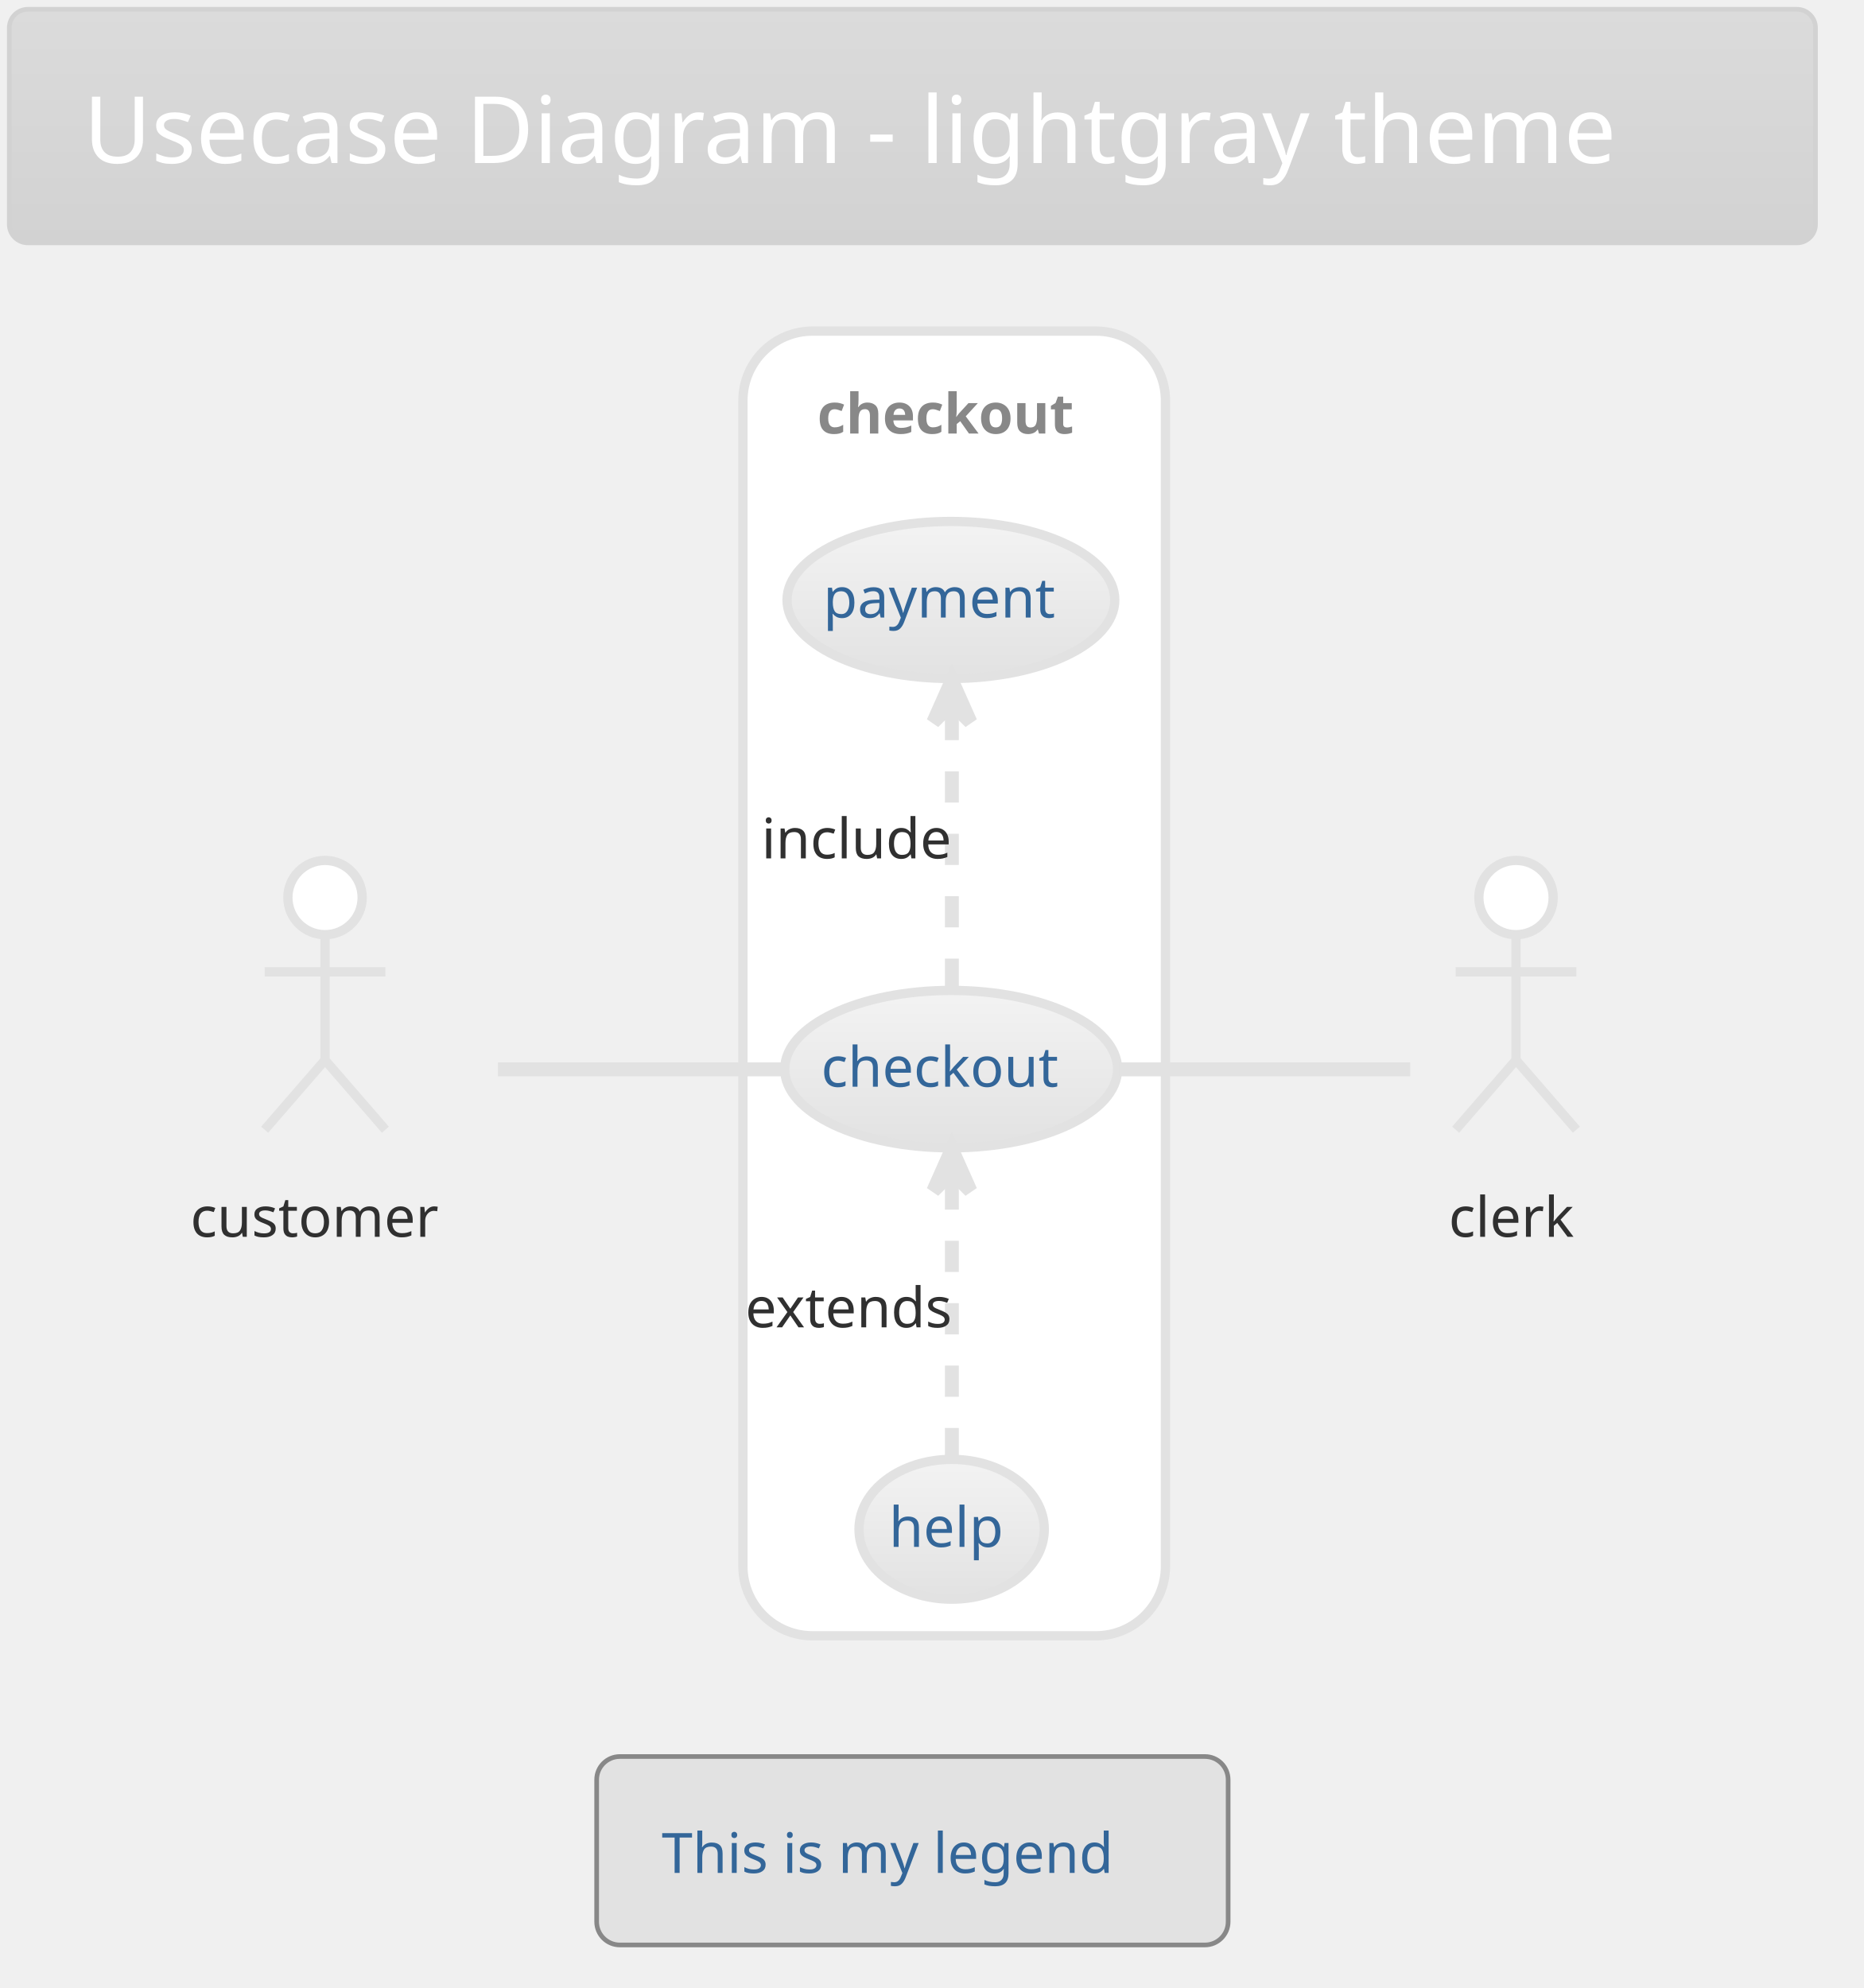
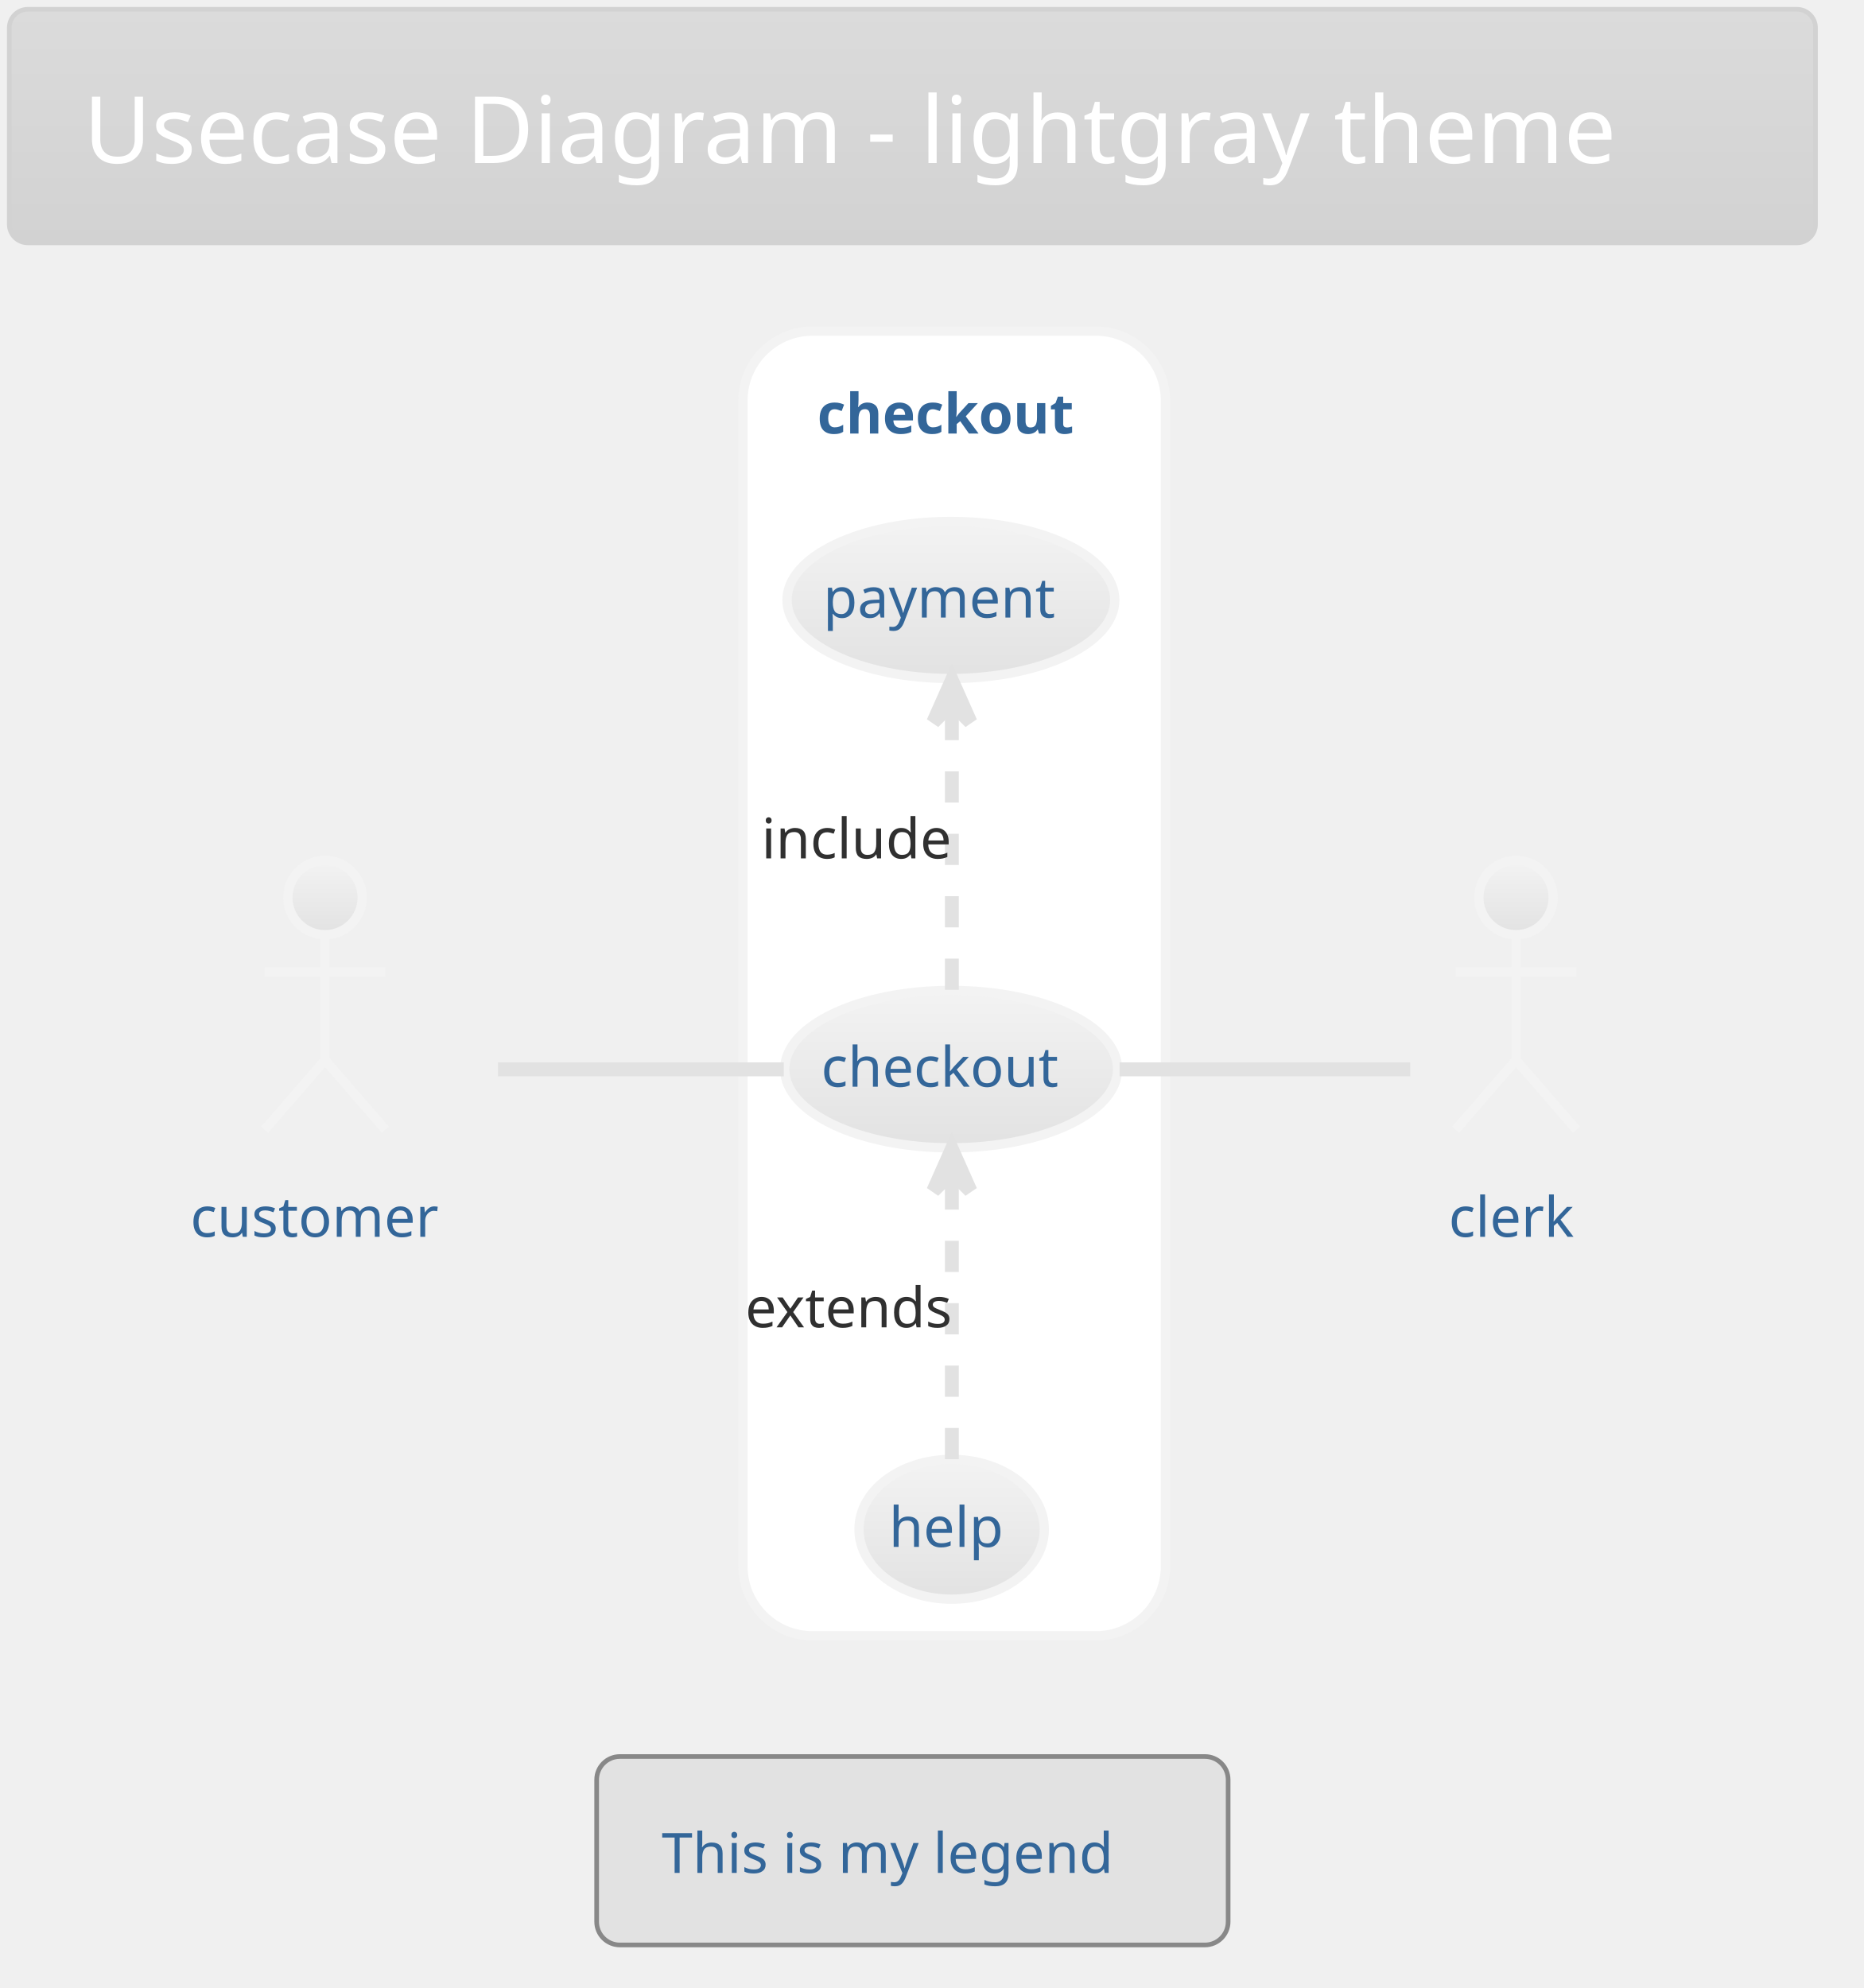
<svg xmlns="http://www.w3.org/2000/svg" contentScriptType="application/ecmascript" contentStyleType="text/css" height="446.875px" preserveAspectRatio="none" style="width:418px;height:446px;" version="1.1" viewBox="0 0 418 446" width="418.75px" zoomAndPan="magnify">
  <defs>
-     <linearGradient id="g1no80ldoxjiyv0" x1="50%" x2="50%" y1="0%" y2="100%">
+     <linearGradient id="g1d4yzlt6zfcqq0" x1="50%" x2="50%" y1="0%" y2="100%">
      <stop offset="0%" stop-color="#DBDBDB" />
      <stop offset="100%" stop-color="#D2D2D2" />
    </linearGradient>
-     <linearGradient id="g1no80ldoxjiyv1" x1="50%" x2="50%" y1="0%" y2="100%">
+     <linearGradient id="g1d4yzlt6zfcqq1" x1="50%" x2="50%" y1="0%" y2="100%">
      <stop offset="0%" stop-color="#F3F3F3" />
      <stop offset="100%" stop-color="#E2E2E2" />
    </linearGradient>
  </defs>
  <g>
-     <rect fill="url(#g1no80ldoxjiyv0)" height="52.403" rx="4.167" ry="4.167" style="stroke: #D2D2D2; stroke-width: 1.042;" width="405.208" x="2.083" y="2.083" />
+     <rect fill="url(#g1d4yzlt6zfcqq0)" height="52.403" rx="4.167" ry="4.167" style="stroke: #D2D2D2; stroke-width: 1.042;" width="405.208" x="2.083" y="2.083" />
    <text fill="#FFFFFF" font-family="Verdana" font-size="20.833" lengthAdjust="spacingAndGlyphs" textLength="371.875" x="18.75" y="36.57">Usecase Diagram - lightgray theme</text>
-     <rect fill="#FFFFFF" height="292.708" rx="15.625" ry="15.625" style="stroke: #E2E2E2; stroke-width: 2.083;" width="94.792" x="166.667" y="74.278" />
-     <text fill="#888888" font-family="Verdana" font-size="12.5" font-weight="bold" lengthAdjust="spacingAndGlyphs" textLength="61.458" x="183.333" y="97.262">checkout</text>
-     <ellipse cx="213.379" cy="239.852" fill="url(#g1no80ldoxjiyv1)" rx="37.337" ry="17.657" style="stroke: #E2E2E2; stroke-width: 2.083;" />
+     <rect fill="#FFFFFF" height="292.708" rx="15.625" ry="15.625" style="stroke: #F3F3F3; stroke-width: 2.083;" width="94.792" x="166.667" y="74.278" />
+     <text fill="#336699" font-family="Verdana" font-size="12.5" font-weight="bold" lengthAdjust="spacingAndGlyphs" textLength="61.458" x="183.333" y="97.262">checkout</text>
+     <ellipse cx="213.379" cy="239.852" fill="url(#g1d4yzlt6zfcqq1)" rx="37.337" ry="17.657" style="stroke: #F3F3F3; stroke-width: 2.083;" />
    <text fill="#336699" font-family="Verdana" font-size="12.5" lengthAdjust="spacingAndGlyphs" textLength="58.333" x="184.212" y="243.802">checkout</text>
-     <ellipse cx="213.326" cy="134.601" fill="url(#g1no80ldoxjiyv1)" rx="36.763" ry="17.615" style="stroke: #E2E2E2; stroke-width: 2.083;" />
+     <ellipse cx="213.326" cy="134.601" fill="url(#g1d4yzlt6zfcqq1)" rx="36.763" ry="17.615" style="stroke: #F3F3F3; stroke-width: 2.083;" />
    <text fill="#336699" font-family="Verdana" font-size="12.5" lengthAdjust="spacingAndGlyphs" textLength="57.292" x="184.68" y="138.551">payment</text>
-     <ellipse cx="213.491" cy="343.087" fill="url(#g1no80ldoxjiyv1)" rx="20.783" ry="15.684" style="stroke: #E2E2E2; stroke-width: 2.083;" />
+     <ellipse cx="213.491" cy="343.087" fill="url(#g1d4yzlt6zfcqq1)" rx="20.783" ry="15.684" style="stroke: #F3F3F3; stroke-width: 2.083;" />
    <text fill="#336699" font-family="Verdana" font-size="12.5" lengthAdjust="spacingAndGlyphs" textLength="28.125" x="199.429" y="347.037">help</text>
-     <ellipse cx="72.917" cy="201.361" fill="#FFFFFF" rx="8.333" ry="8.333" style="stroke: #E2E2E2; stroke-width: 2.083;" />
-     <path d="M72.917,209.694 L72.917,237.819 M59.375,218.028 L86.458,218.028 M72.917,237.819 L59.375,253.444 M72.917,237.819 L86.458,253.444 " fill="none" style="stroke: #E2E2E2; stroke-width: 2.083;" />
-     <text fill="#303030" font-family="Verdana" font-size="12.5" lengthAdjust="spacingAndGlyphs" textLength="60.417" x="42.708" y="277.47">customer</text>
-     <ellipse cx="340.104" cy="201.361" fill="#FFFFFF" rx="8.333" ry="8.333" style="stroke: #E2E2E2; stroke-width: 2.083;" />
-     <path d="M340.104,209.694 L340.104,237.819 M326.562,218.028 L353.646,218.028 M340.104,237.819 L326.562,253.444 M340.104,237.819 L353.646,253.444 " fill="none" style="stroke: #E2E2E2; stroke-width: 2.083;" />
-     <text fill="#303030" font-family="Verdana" font-size="12.5" lengthAdjust="spacingAndGlyphs" textLength="30.208" x="325" y="277.47">clerk</text>
+     <ellipse cx="72.917" cy="201.361" fill="url(#g1d4yzlt6zfcqq1)" rx="8.333" ry="8.333" style="stroke: #F3F3F3; stroke-width: 2.083;" />
+     <path d="M72.917,209.694 L72.917,237.819 M59.375,218.028 L86.458,218.028 M72.917,237.819 L59.375,253.444 M72.917,237.819 L86.458,253.444 " fill="none" style="stroke: #F3F3F3; stroke-width: 2.083;" />
+     <text fill="#336699" font-family="Verdana" font-size="12.5" lengthAdjust="spacingAndGlyphs" textLength="60.417" x="42.708" y="277.47">customer</text>
+     <ellipse cx="340.104" cy="201.361" fill="url(#g1d4yzlt6zfcqq1)" rx="8.333" ry="8.333" style="stroke: #F3F3F3; stroke-width: 2.083;" />
+     <path d="M340.104,209.694 L340.104,237.819 M326.562,218.028 L353.646,218.028 M340.104,237.819 L326.562,253.444 M340.104,237.819 L353.646,253.444 " fill="none" style="stroke: #F3F3F3; stroke-width: 2.083;" />
+     <text fill="#336699" font-family="Verdana" font-size="12.5" lengthAdjust="spacingAndGlyphs" textLength="30.208" x="325" y="277.47">clerk</text>
    <path d="M111.715,239.903 C131.714,239.903 156.002,239.903 175.841,239.903 " fill="none" id="customer-checkout" style="stroke: #E2E2E2; stroke-width: 3.125;" />
    <path d="M213.542,222.056 C213.542,204.372 213.542,177.202 213.542,157.862 " fill="none" id="checkout-&gt;payment" style="stroke: #E2E2E2; stroke-width: 3.125; stroke-dasharray: 7.0,7.0;" />
    <polygon fill="#E2E2E2" points="213.542,152.629,209.375,162.004,213.542,157.837,217.708,162.004,213.542,152.629" style="stroke: #E2E2E2; stroke-width: 3.125;" />
    <text fill="#303030" font-family="Verdana" font-size="12.5" lengthAdjust="spacingAndGlyphs" textLength="45.833" x="170.833" y="192.574">include</text>
    <path d="M213.542,327.365 C213.542,310.266 213.542,282.711 213.542,263.101 " fill="none" id="help-&gt;checkout" style="stroke: #E2E2E2; stroke-width: 3.125; stroke-dasharray: 7.0,7.0;" />
    <polygon fill="#E2E2E2" points="213.542,257.796,209.375,267.171,213.542,263.004,217.708,267.171,213.542,257.796" style="stroke: #E2E2E2; stroke-width: 3.125;" />
    <text fill="#303030" font-family="Verdana" font-size="12.5" lengthAdjust="spacingAndGlyphs" textLength="53.125" x="167.188" y="297.782">extends</text>
    <path d="M251.172,239.903 C272.303,239.903 298.027,239.903 316.363,239.903 " fill="none" id="checkout-clerk" style="stroke: #E2E2E2; stroke-width: 3.125;" />
    <rect fill="#E2E2E2" height="42.275" rx="5.208" ry="5.208" style="stroke: #888888; stroke-width: 1.042;" width="141.667" x="133.854" y="394.069" />
    <text fill="#336699" font-family="Verdana" font-size="12.5" lengthAdjust="spacingAndGlyphs" textLength="112.5" x="148.438" y="420.178">This is my legend</text>
  </g>
</svg>
